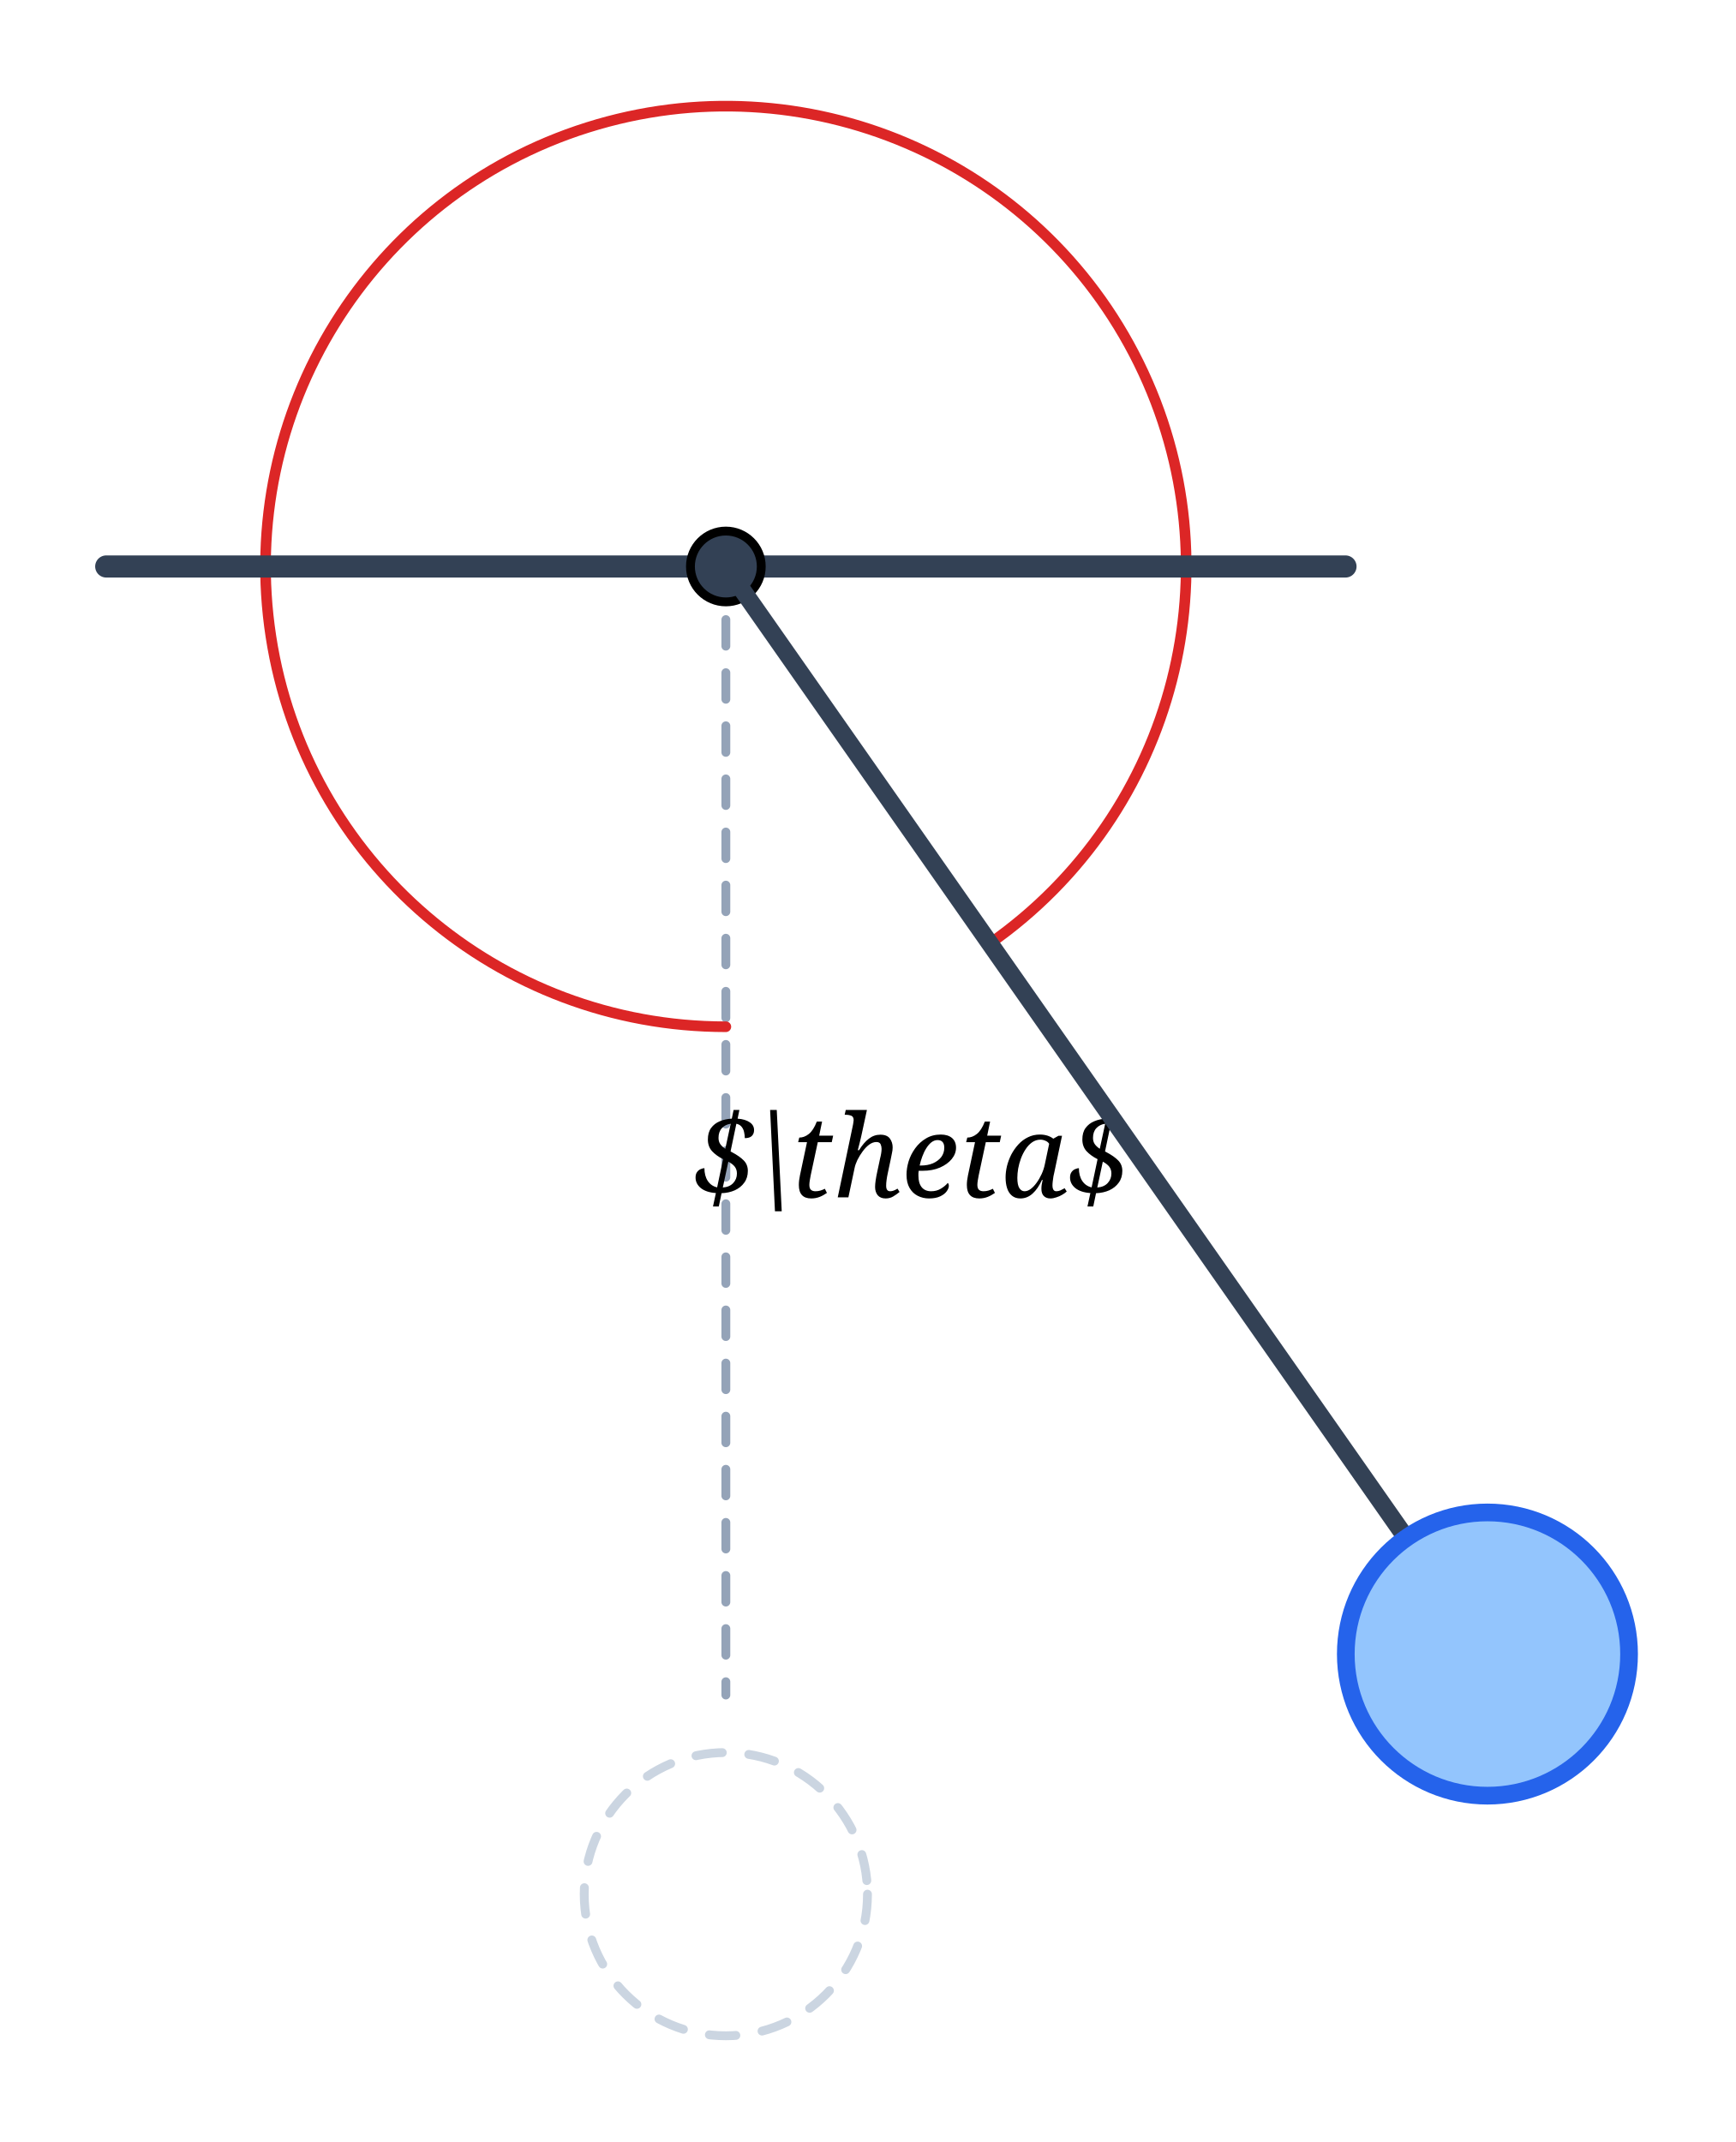
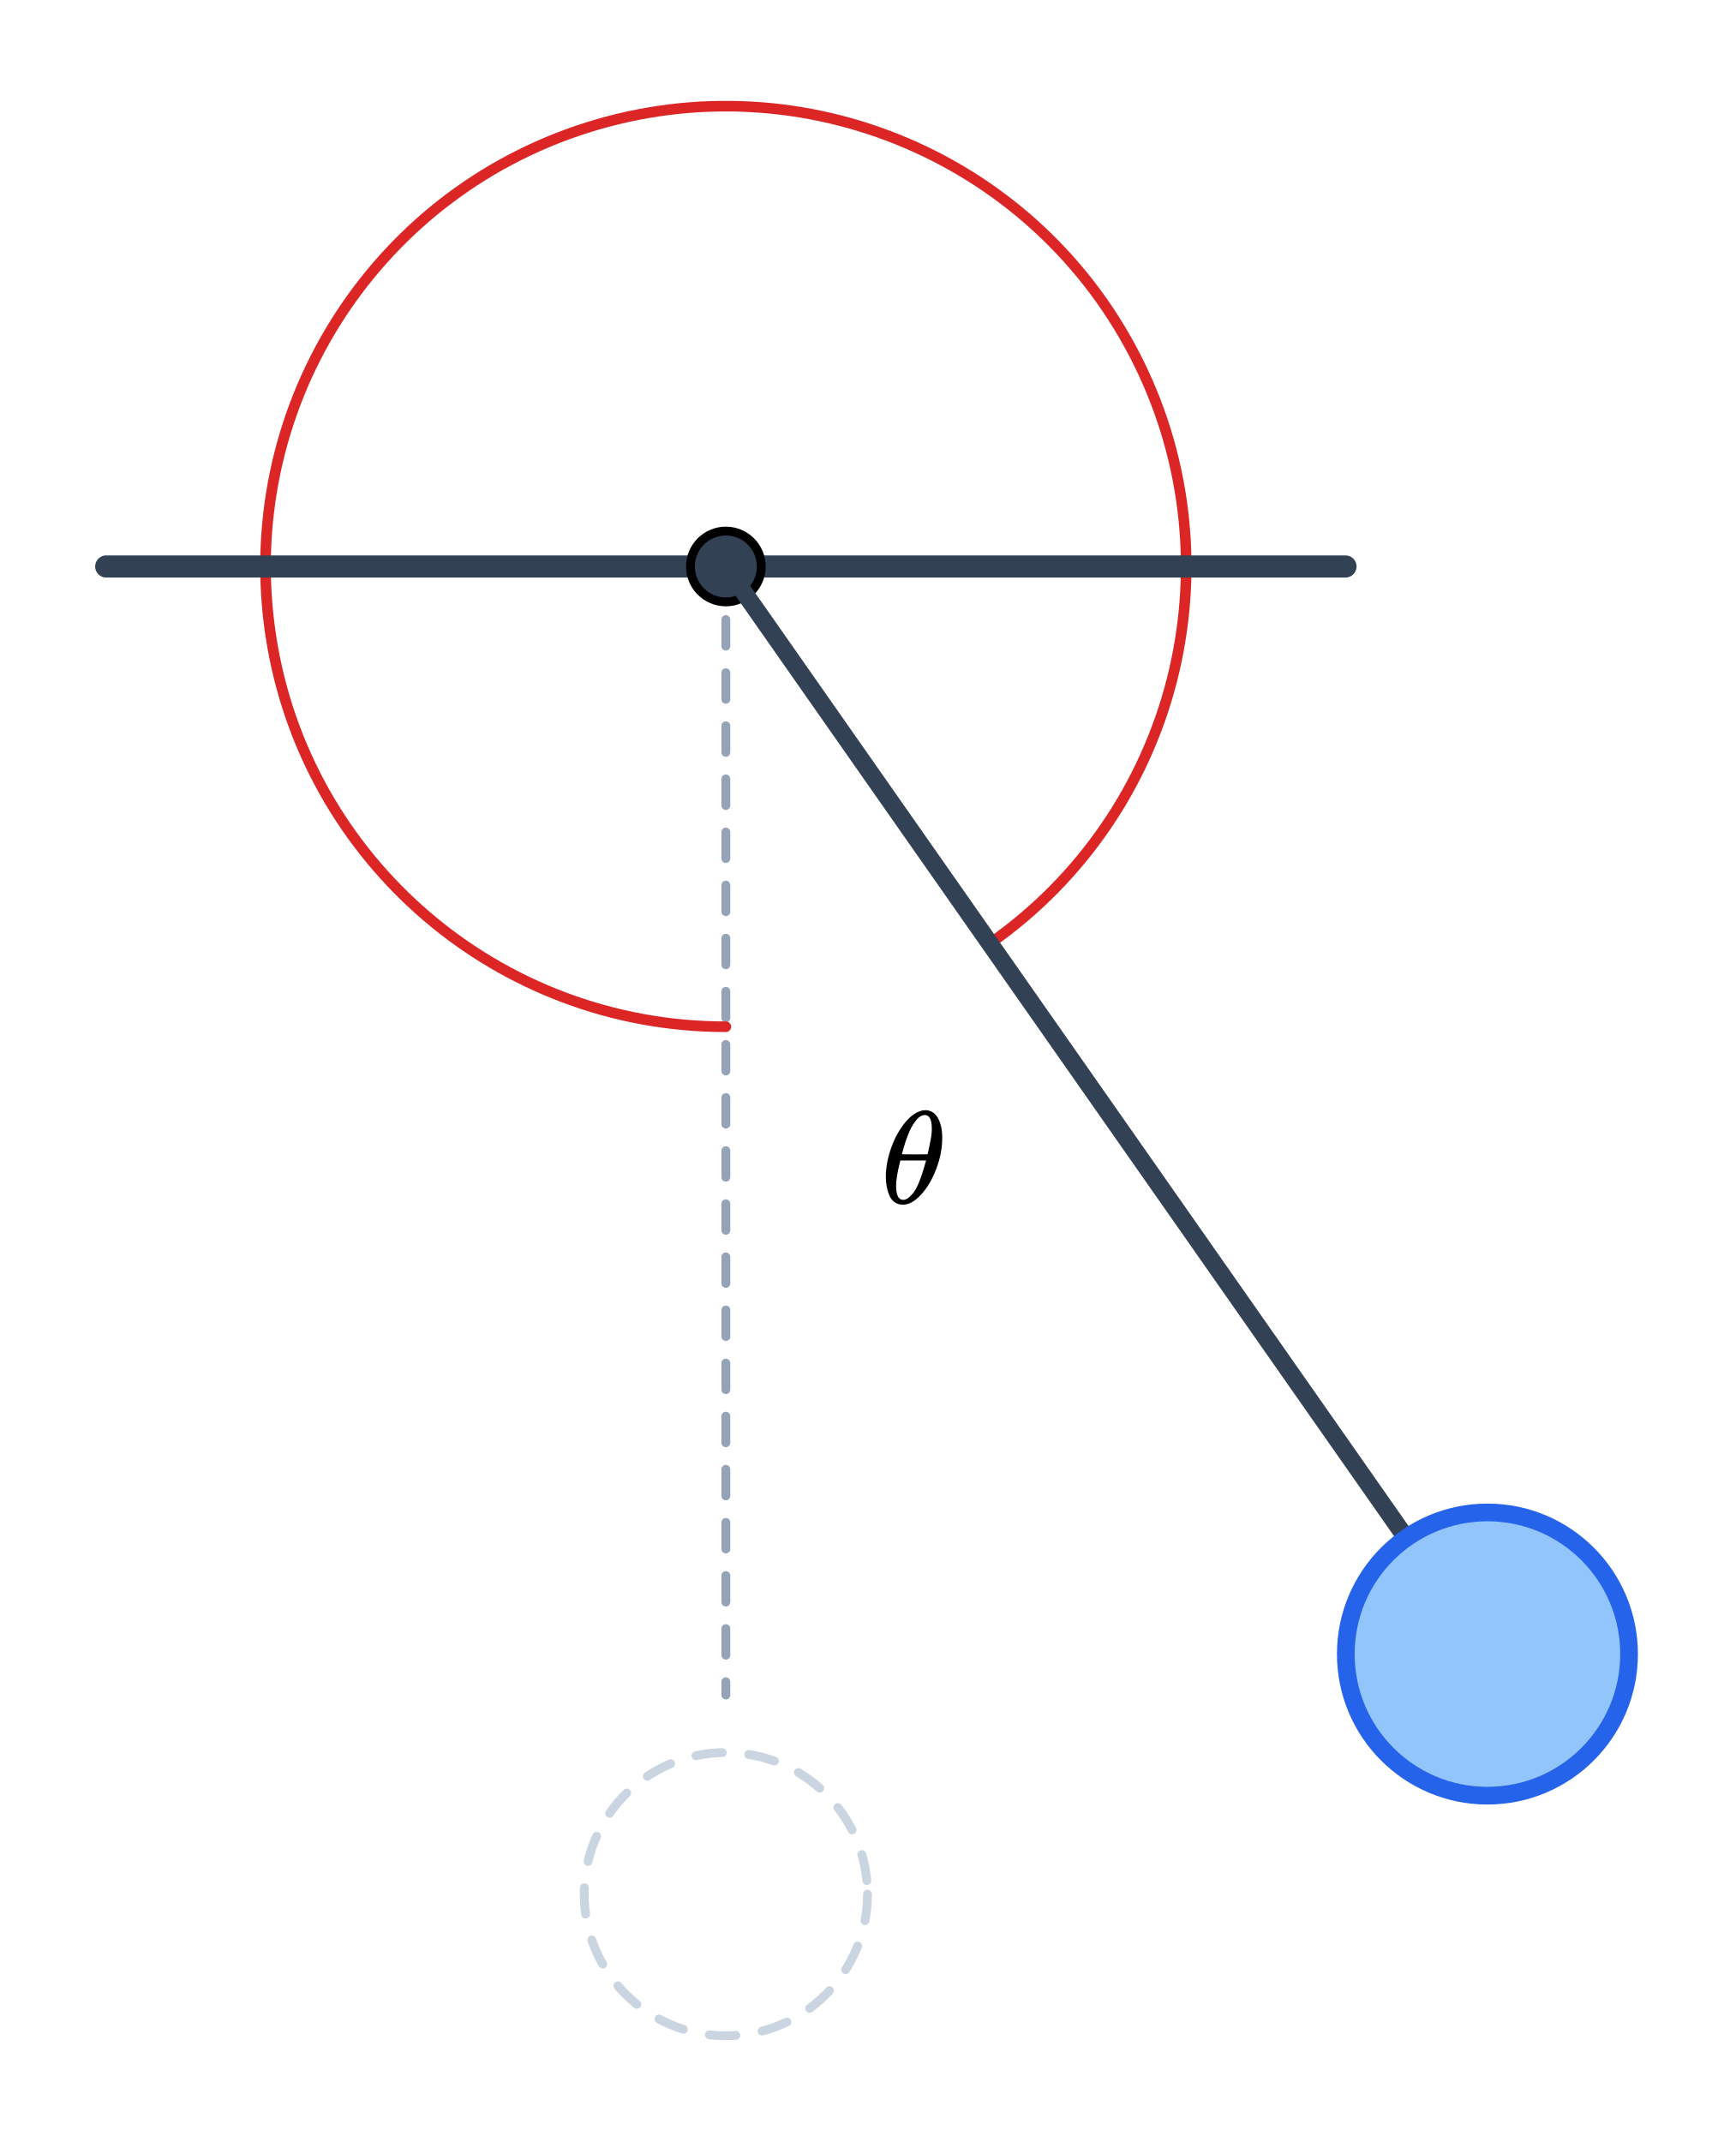
<svg xmlns="http://www.w3.org/2000/svg" width="196.036" height="242" viewBox="98 -24 196.036 242">
  <line x1="180" y1="40" x2="180" y2="167.5" stroke="#94a3b8" stroke-width="1" stroke-opacity="1" stroke-dasharray="3 3" stroke-linecap="round" stroke-linejoin="round" fill="none" fill-opacity="1" opacity="1" />
  <path d="M 180 92 A 52 52 0 1 1 209.826 82.596" stroke="#dc2626" stroke-width="1.2" stroke-opacity="1" stroke-linecap="round" stroke-linejoin="round" fill="none" fill-opacity="1" opacity="1" />
-   <text text-anchor="middle" dominant-baseline="middle" x="201.049" y="106.76" font-family="serif" font-size="13" font-style="italic" fill="#000">$\theta$</text>
+   <svg x="197.549" y="101.26" width="7" height="11" overflow="visible">
+     <svg style="vertical-align: -0.023ex;" width="100%" height="100%" role="img" focusable="false" viewBox="0 -705 469 715">
+       <g stroke="currentColor" fill="currentColor" stroke-width="0" transform="scale(1,-1)">
+         <g data-mml-node="math">
+           <g data-mml-node="mi">
+             <path data-c="1D703" d="M35 200Q35 302 74 415T180 610T319 704Q320 704 327 704T339 705Q393 701 423 656Q462 596 462 495Q462 380 417 261T302 66T168 -10H161Q125 -10 99 10T60 63T41 130T35 200ZM383 566Q383 668 330 668Q294 668 260 623T204 521T170 421T157 371Q206 370 254 370L351 371Q352 372 359 404T375 484T383 566ZM113 132Q113 26 166 26Q181 26 198 36T239 74T287 161T335 307L340 324H145Q145 321 136 286T120 208T113 132Z" />
+           </g>
+         </g>
+       </g>
+     </svg>
+   </svg>
  <line x1="110" y1="40" x2="250" y2="40" stroke="#334155" stroke-width="2.5" stroke-opacity="1" stroke-linecap="round" stroke-linejoin="round" fill="none" fill-opacity="1" opacity="1" />
  <circle r="4" stroke="#000000" stroke-width="1" stroke-opacity="1" stroke-linecap="round" stroke-linejoin="round" fill="#334155" fill-opacity="1" opacity="1" cx="180" cy="40" />
  <line x1="180" y1="40" x2="266.036" y2="162.873" stroke="#334155" stroke-width="2" stroke-opacity="1" stroke-linecap="round" stroke-linejoin="round" fill="none" fill-opacity="1" opacity="1" />
  <circle r="16" stroke="#2563eb" stroke-width="2" stroke-opacity="1" stroke-linecap="round" stroke-linejoin="round" fill="#93c5fd" fill-opacity="1" opacity="1" cx="266.036" cy="162.873" />
  <circle r="16" stroke="#cbd5e1" stroke-width="1" stroke-opacity="1" stroke-dasharray="3 3" stroke-linecap="round" stroke-linejoin="round" fill="none" fill-opacity="1" opacity="1" cx="180" cy="190" />
</svg>
